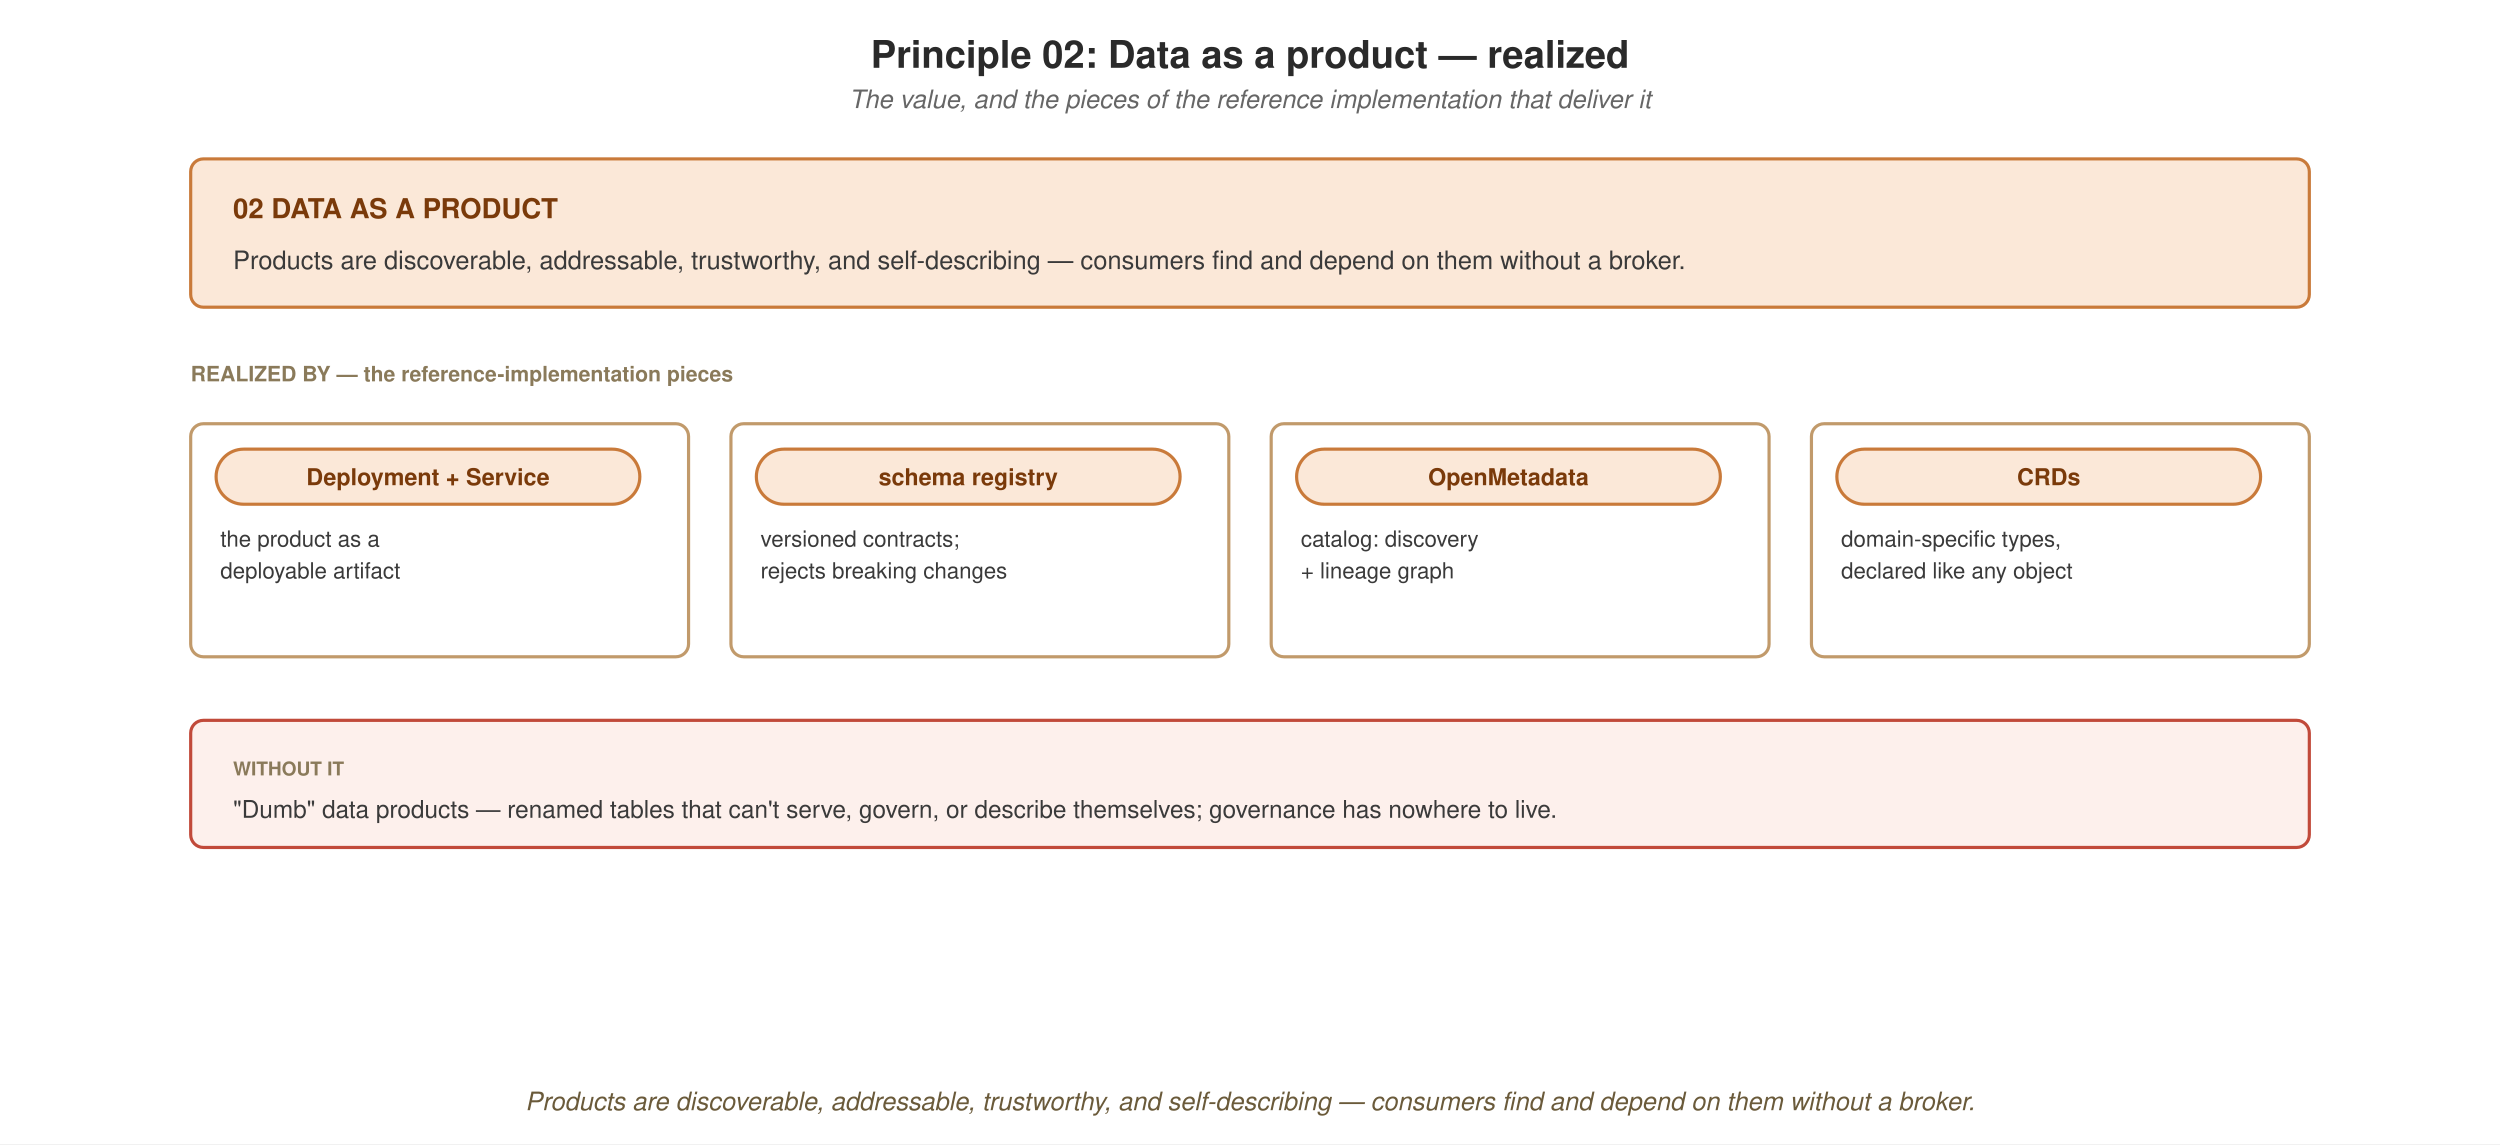
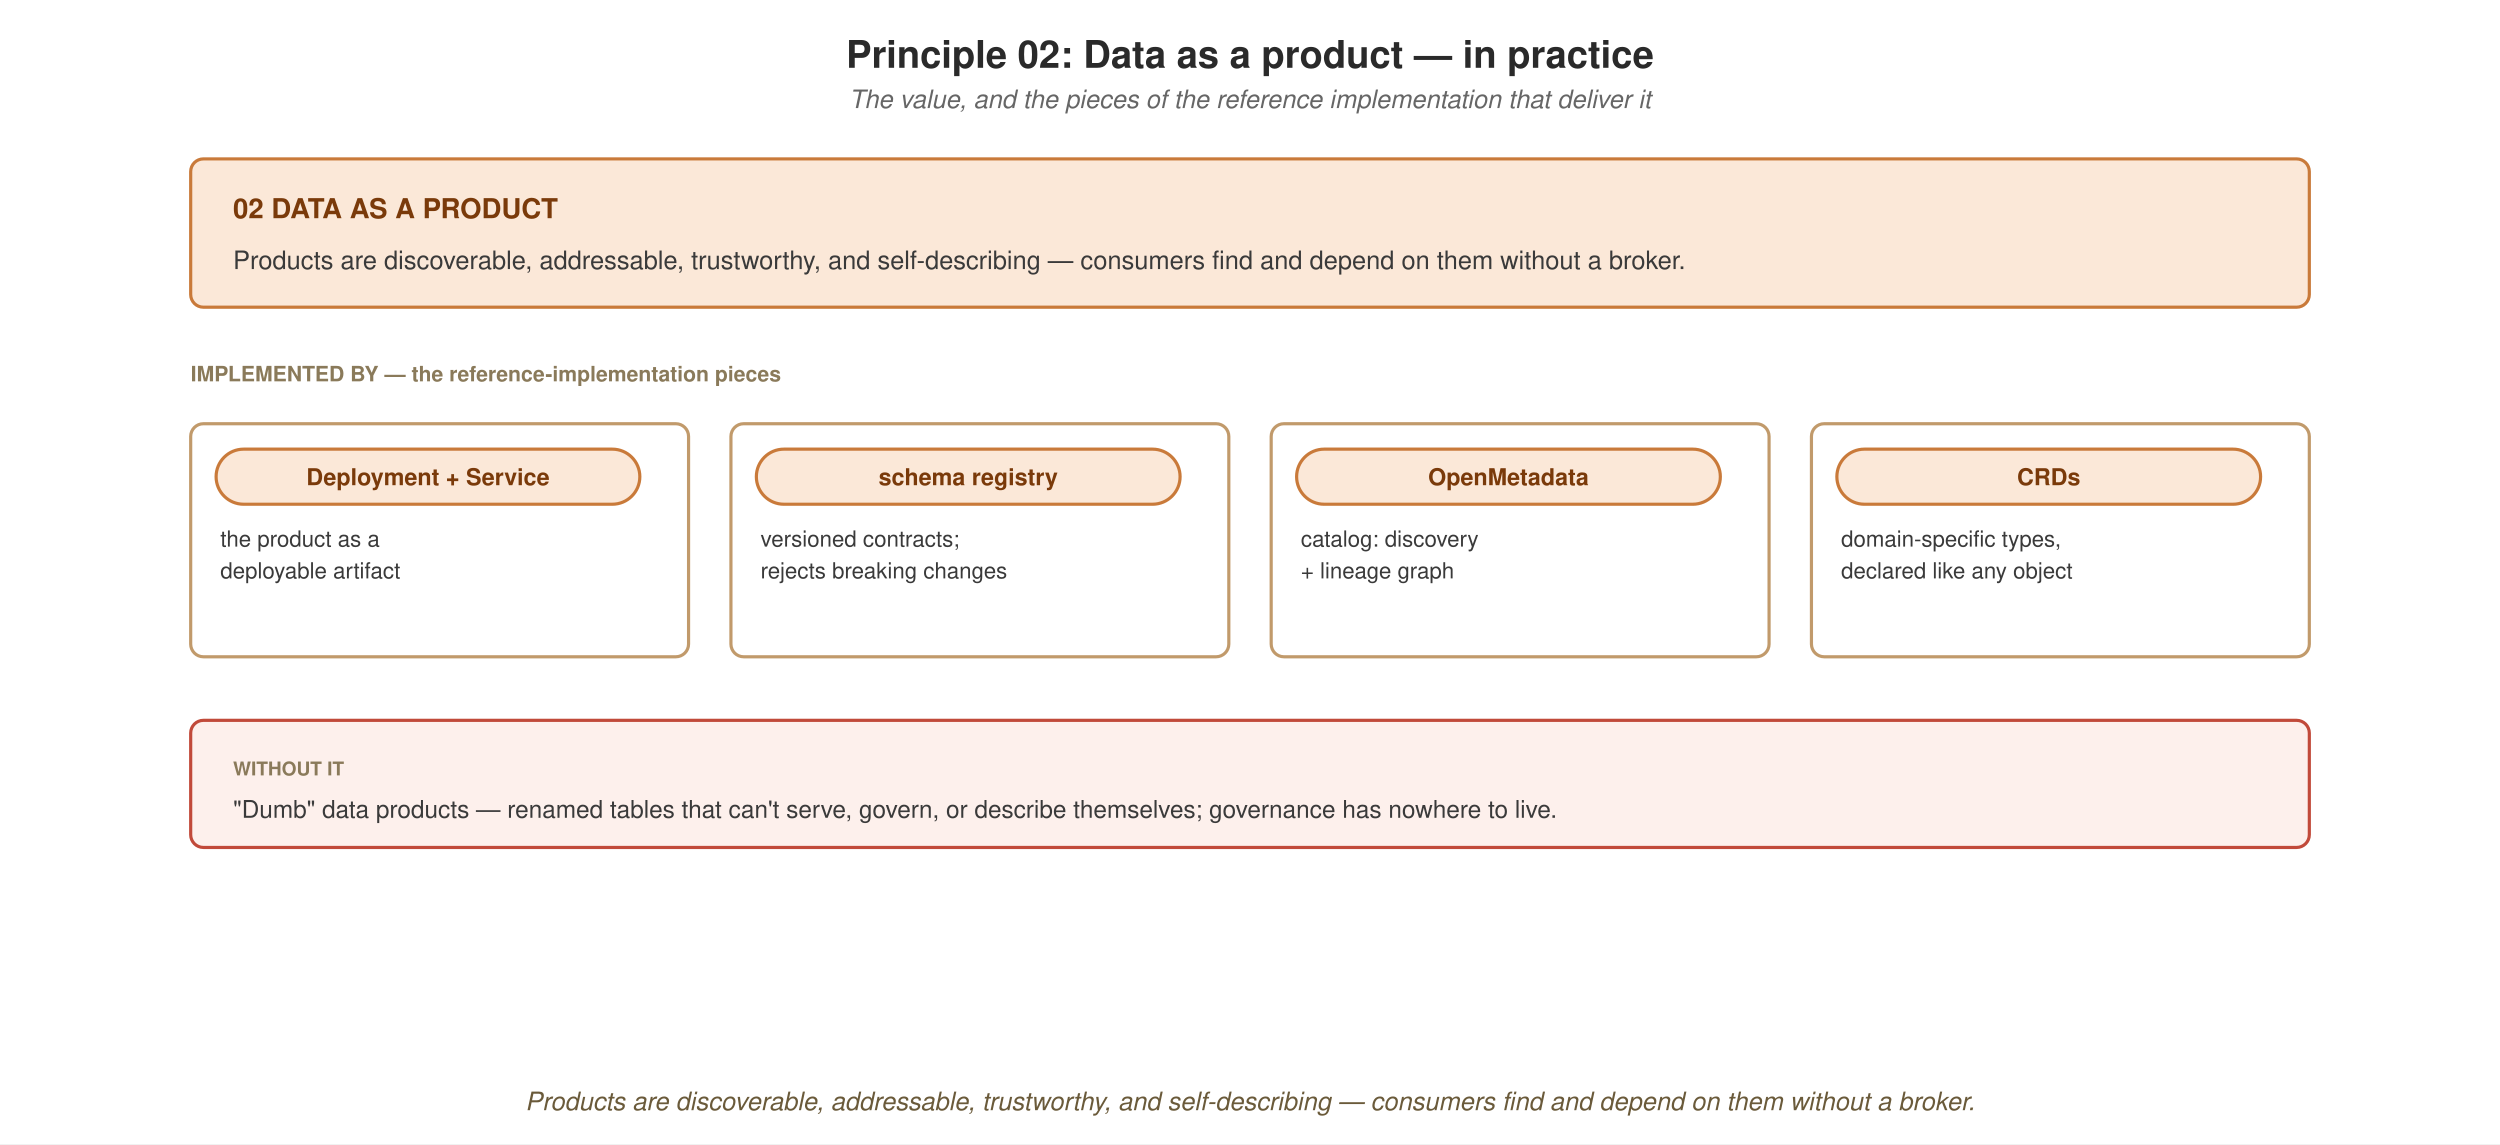
<svg xmlns="http://www.w3.org/2000/svg" viewBox="0 0 1180 540" font-family="Helvetica, -apple-system, 'Segoe UI', Roboto, sans-serif">
  <rect x="0" y="0" width="1180" height="540" fill="#ffffff" />
  <defs>
    <marker id="arr" viewBox="0 0 10 10" refX="9" refY="5" markerWidth="7" markerHeight="7" orient="auto-start-reverse">
      <path d="M0,0 L10,5 L0,10 z" fill="#5a5a5a" />
    </marker>
    <marker id="arrR" viewBox="0 0 10 10" refX="9" refY="5" markerWidth="7" markerHeight="7" orient="auto-start-reverse">
      <path d="M0,0 L10,5 L0,10 z" fill="#c14a3a" />
    </marker>
    <marker id="arrB" viewBox="0 0 10 10" refX="9" refY="5" markerWidth="7" markerHeight="7" orient="auto-start-reverse">
      <path d="M0,0 L10,5 L0,10 z" fill="#2c5aa0" />
    </marker>
    <marker id="arrG" viewBox="0 0 10 10" refX="9" refY="5" markerWidth="7" markerHeight="7" orient="auto-start-reverse">
      <path d="M0,0 L10,5 L0,10 z" fill="#5a8a3a" />
    </marker>
  </defs>
-   <text x="590" y="32" font-size="18" fill="#2a2a2a" text-anchor="middle" font-weight="700">Principle 02: Data as a product — realized</text>
+   <text x="590" y="32" font-size="18" fill="#2a2a2a" text-anchor="middle" font-weight="700">Principle 02: Data as a product — in practice</text>
  <text x="590" y="51" font-size="12" fill="#666666" text-anchor="middle" font-style="italic">The value, and the pieces of the reference implementation that deliver it</text>
  <rect x="90" y="75" width="1000" height="70" fill="#fbe8d8" stroke="#c97a3a" stroke-width="1.5" rx="6" />
  <text x="110" y="103" font-size="13" fill="#7a3a0a" text-anchor="start" font-weight="700">02  DATA AS A PRODUCT</text>
  <text x="110" y="127" font-size="12" fill="#3a3a3a" text-anchor="start">Products are discoverable, addressable, trustworthy, and self-describing — consumers find and depend on them without a broker.</text>
-   <text x="90" y="180" font-size="10" fill="#8a7a5a" text-anchor="start" font-weight="600">REALIZED BY — the reference-implementation pieces</text>
+   <text x="90" y="180" font-size="10" fill="#8a7a5a" text-anchor="start" font-weight="600">IMPLEMENTED BY — the reference-implementation pieces</text>
  <rect x="90" y="200" width="235" height="110" fill="#ffffff" stroke="#c19a6b" stroke-width="1.5" rx="6" />
  <rect x="102" y="212" width="200" height="26" fill="#fbe8d8" stroke="#c97a3a" stroke-width="1.5" rx="13" />
  <text x="202" y="229" font-size="11" fill="#7a3a0a" text-anchor="middle" font-weight="700">Deployment + Service</text>
  <text x="104" y="258" font-size="10.5" fill="#3a3a3a" text-anchor="start">the product as a</text>
  <text x="104" y="273" font-size="10.5" fill="#3a3a3a" text-anchor="start">deployable artifact</text>
  <rect x="345" y="200" width="235" height="110" fill="#ffffff" stroke="#c19a6b" stroke-width="1.5" rx="6" />
  <rect x="357" y="212" width="200" height="26" fill="#fbe8d8" stroke="#c97a3a" stroke-width="1.5" rx="13" />
  <text x="457" y="229" font-size="11" fill="#7a3a0a" text-anchor="middle" font-weight="700">schema registry</text>
  <text x="359" y="258" font-size="10.5" fill="#3a3a3a" text-anchor="start">versioned contracts;</text>
  <text x="359" y="273" font-size="10.5" fill="#3a3a3a" text-anchor="start">rejects breaking changes</text>
  <rect x="600" y="200" width="235" height="110" fill="#ffffff" stroke="#c19a6b" stroke-width="1.5" rx="6" />
  <rect x="612" y="212" width="200" height="26" fill="#fbe8d8" stroke="#c97a3a" stroke-width="1.5" rx="13" />
  <text x="712" y="229" font-size="11" fill="#7a3a0a" text-anchor="middle" font-weight="700">OpenMetadata</text>
  <text x="614" y="258" font-size="10.5" fill="#3a3a3a" text-anchor="start">catalog: discovery</text>
  <text x="614" y="273" font-size="10.5" fill="#3a3a3a" text-anchor="start">+ lineage graph</text>
  <rect x="855" y="200" width="235" height="110" fill="#ffffff" stroke="#c19a6b" stroke-width="1.5" rx="6" />
  <rect x="867" y="212" width="200" height="26" fill="#fbe8d8" stroke="#c97a3a" stroke-width="1.5" rx="13" />
  <text x="967" y="229" font-size="11" fill="#7a3a0a" text-anchor="middle" font-weight="700">CRDs</text>
  <text x="869" y="258" font-size="10.5" fill="#3a3a3a" text-anchor="start">domain-specific types,</text>
  <text x="869" y="273" font-size="10.5" fill="#3a3a3a" text-anchor="start">declared like any object</text>
  <rect x="90" y="340" width="1000" height="60" fill="#fdf0ec" stroke="#c14a3a" stroke-width="1.5" rx="6" />
  <text x="110" y="366" font-size="9" fill="#8a7a5a" text-anchor="start" font-weight="600">WITHOUT IT</text>
  <text x="110" y="386" font-size="11.5" fill="#3a3a3a" text-anchor="start">"Dumb" data products — renamed tables that can't serve, govern, or describe themselves; governance has nowhere to live.</text>
  <text x="590" y="524" font-size="12" fill="#6a5a3a" text-anchor="middle" font-style="italic">Products are discoverable, addressable, trustworthy, and self-describing — consumers find and depend on them without a broker.</text>
</svg>
